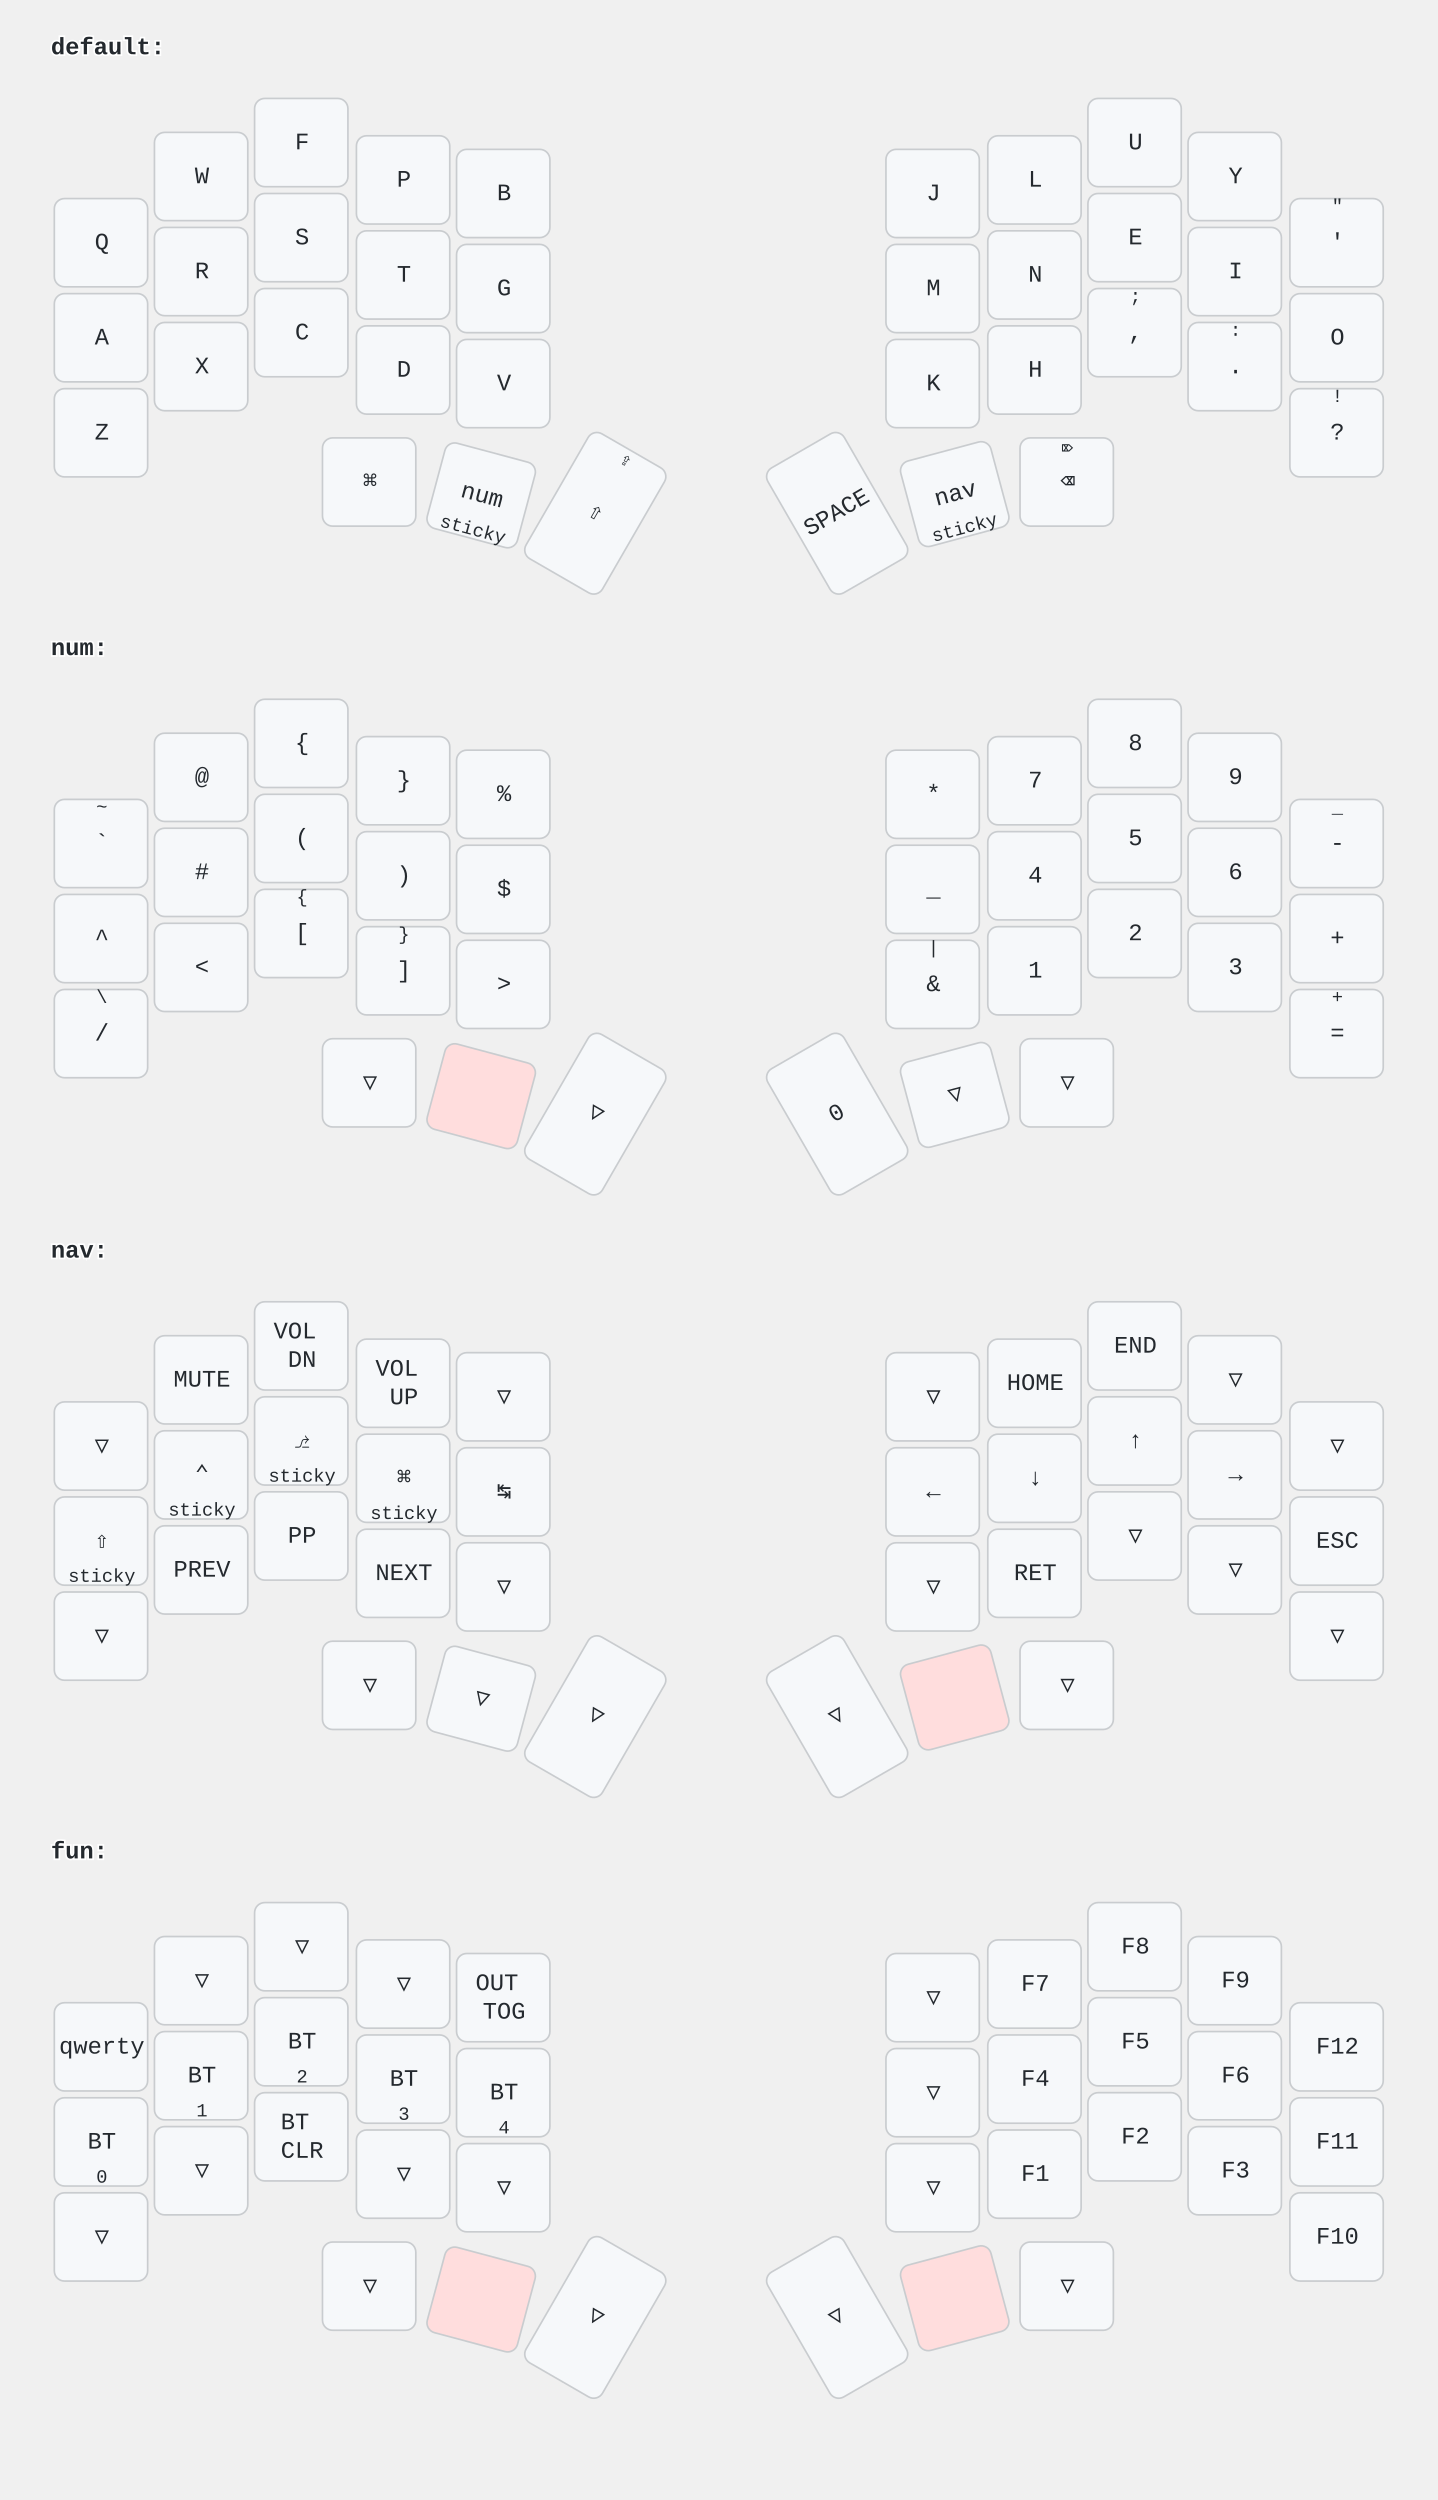
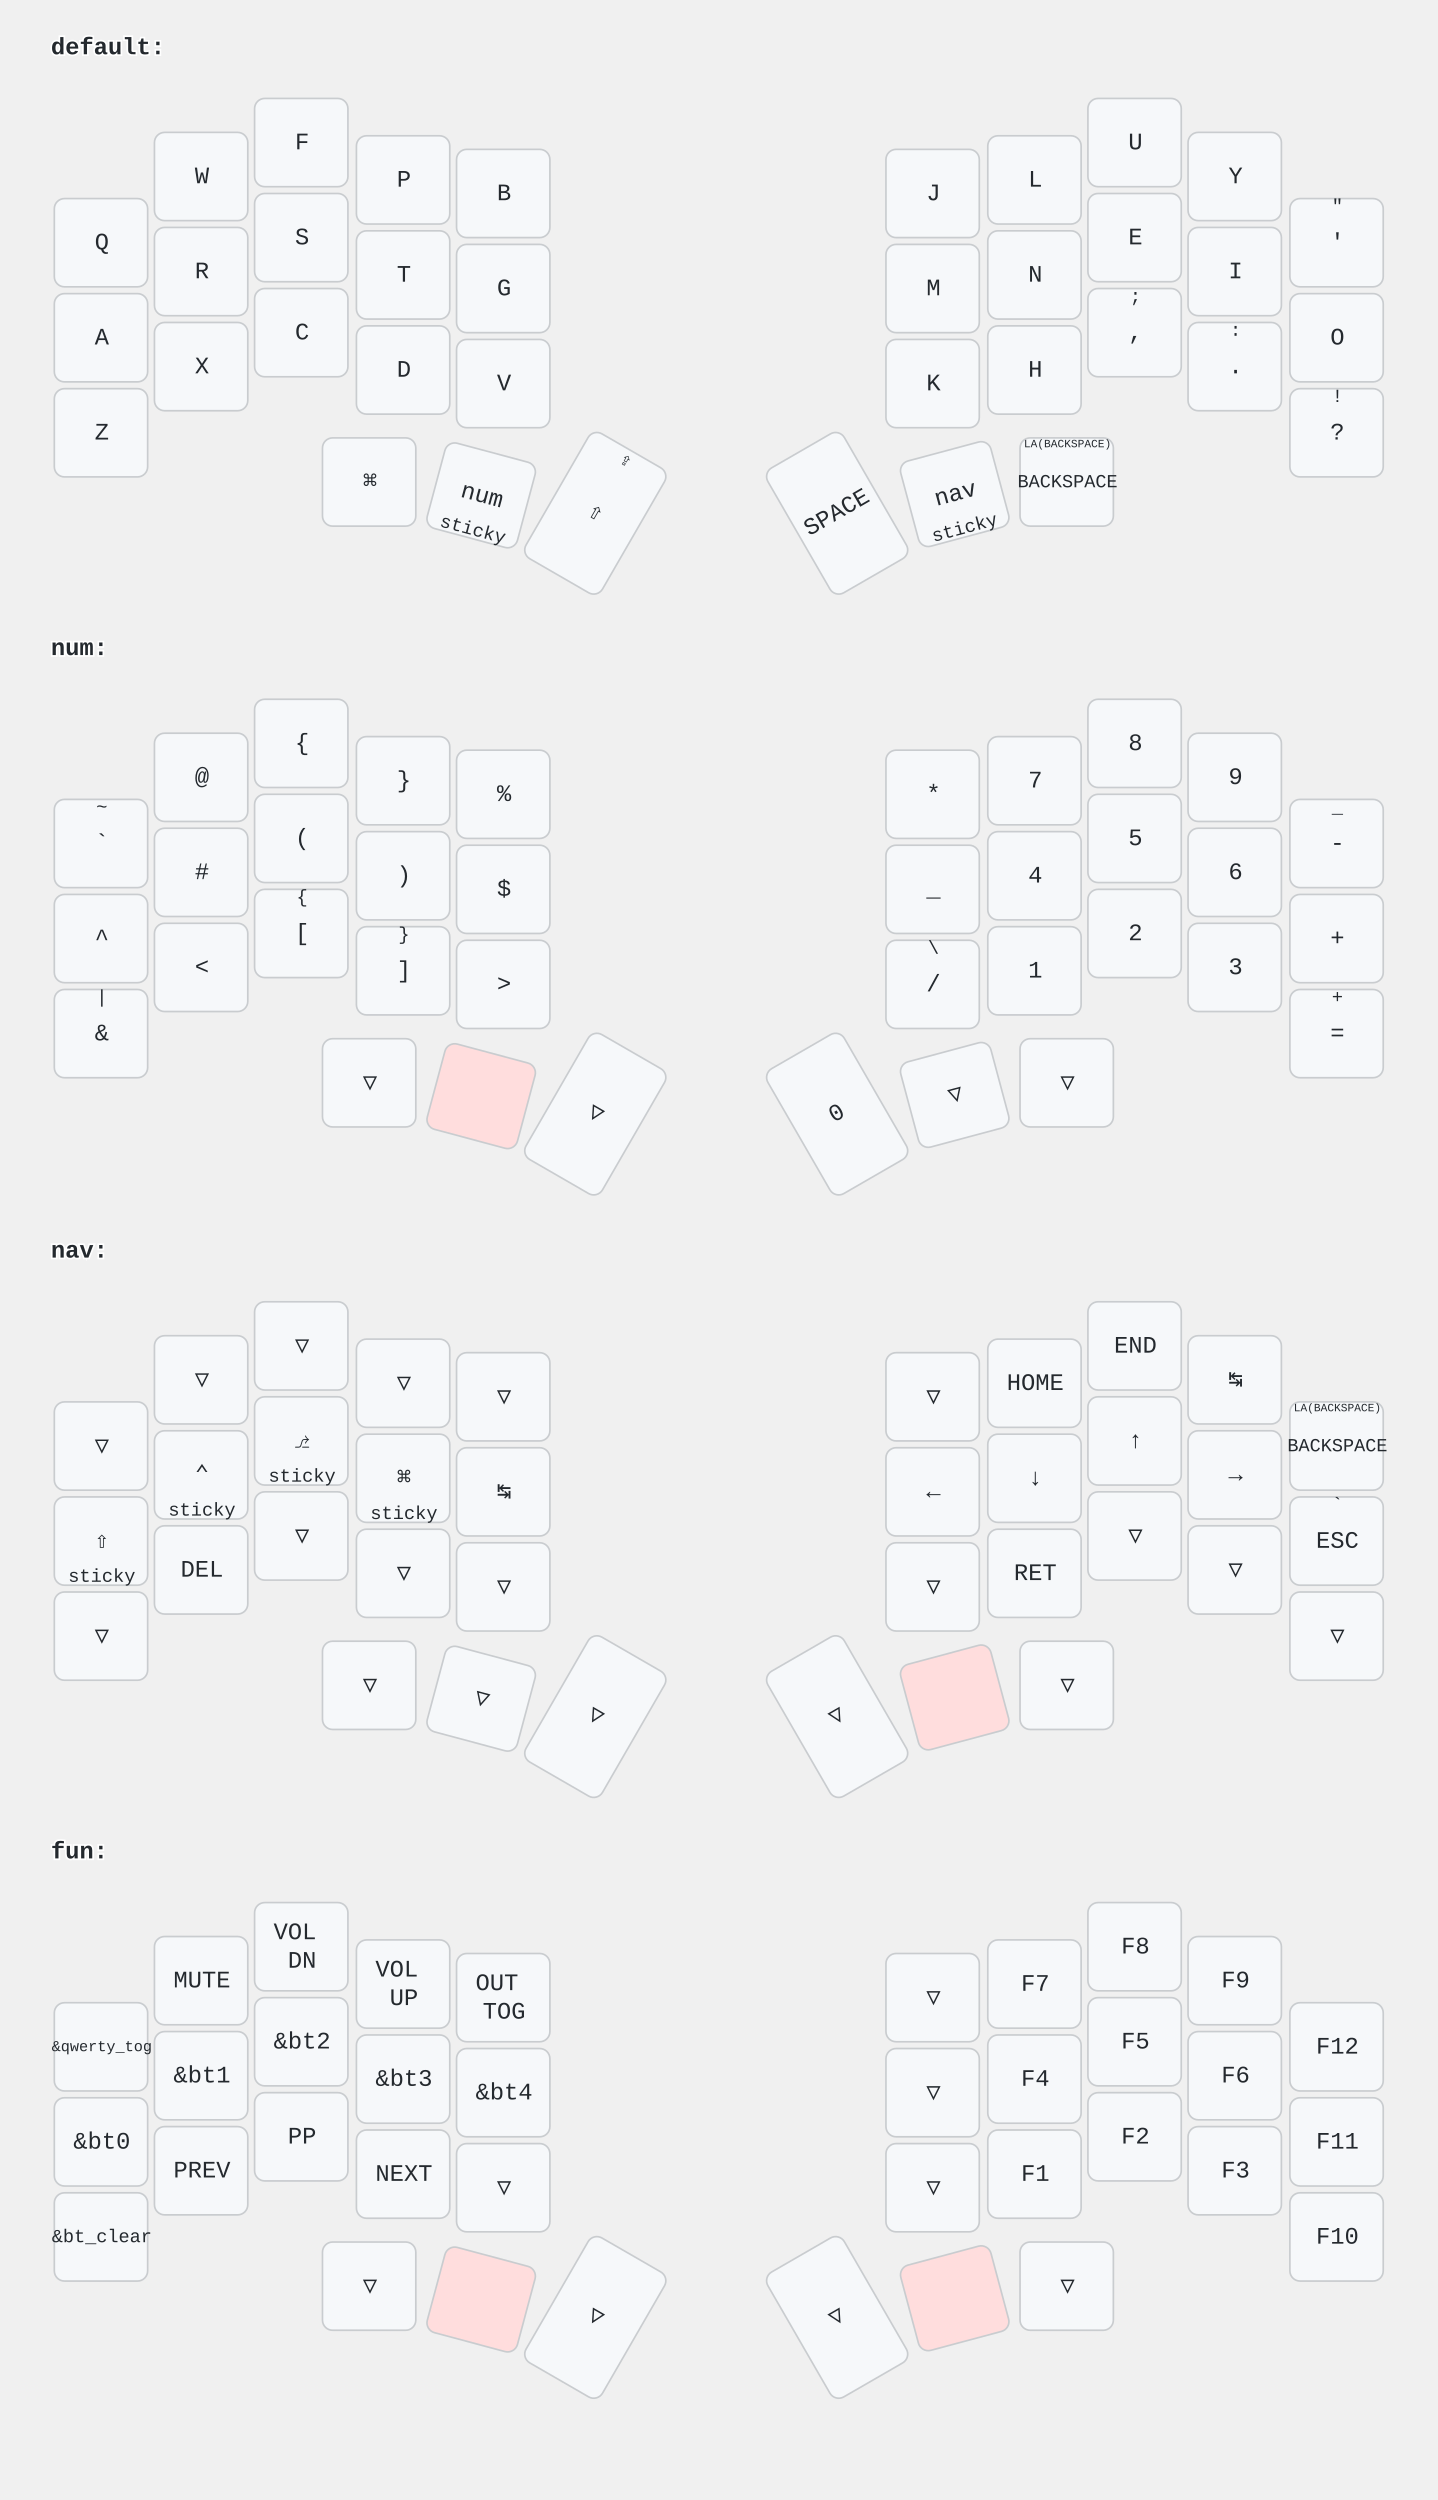
<svg xmlns="http://www.w3.org/2000/svg" width="847" height="1473" viewBox="0 0 847 1473" class="keymap">
  <style>/* font and background color specifications */
svg {
    font-family: SFMono-Regular,Consolas,Liberation Mono,Menlo,monospace;
    font-size: 14px;
    font-kerning: normal;
    text-rendering: optimizeLegibility;
    fill: #24292e;
}

/* default key styling */
rect {
    fill: #f6f8fa;
    stroke: #c9cccf;
    stroke-width: 1;
}

/* color accent for combo boxes */
rect.combo {
    fill: #cdf;
}

/* color accent for held keys */
rect.held, rect.combo.held {
    fill: #fdd;
}

/* color accent for ghost (optional) keys */
rect.ghost, rect.combo.ghost {
    fill: #ddd;
}

text {
    text-anchor: middle;
    dominant-baseline: middle;
}

/* styling for layer labels */
text.label {
    font-weight: bold;
    text-anchor: start;
    stroke: white;
    stroke-width: 2;
    paint-order: stroke;
}

/* styling for combo tap, and key hold/shifted label text */
text.combo, text.hold, text.shifted {
    font-size: 11px;
}

text.hold {
    text-anchor: middle;
    dominant-baseline: auto;
}

text.shifted {
    text-anchor: middle;
    dominant-baseline: hanging;
}

/* styling for hold/shifted label text in combo box */
text.combo.hold, text.combo.shifted {
    font-size: 8px;
}

/* styling for combo dendrons */
path {
    stroke-width: 1;
    stroke: gray;
    fill: none;
}
</style>
  <g transform="translate(30, 0)" class="layer-default">
    <text x="0" y="28" class="label">default:</text>
    <g transform="translate(0, 56)">
      <g transform="translate(30, 87)" class="key keypos-0">
        <rect rx="6" ry="6" x="-28" y="-26" width="55" height="52" class="key" />
        <text x="0" y="0" class="key tap">Q</text>
      </g>
      <g transform="translate(89, 48)" class="key keypos-1">
        <rect rx="6" ry="6" x="-28" y="-26" width="55" height="52" class="key" />
        <text x="0" y="0" class="key tap">W</text>
      </g>
      <g transform="translate(148, 28)" class="key keypos-2">
        <rect rx="6" ry="6" x="-28" y="-26" width="55" height="52" class="key" />
        <text x="0" y="0" class="key tap">F</text>
      </g>
      <g transform="translate(208, 50)" class="key keypos-3">
        <rect rx="6" ry="6" x="-28" y="-26" width="55" height="52" class="key" />
        <text x="0" y="0" class="key tap">P</text>
      </g>
      <g transform="translate(267, 58)" class="key keypos-4">
        <rect rx="6" ry="6" x="-28" y="-26" width="55" height="52" class="key" />
        <text x="0" y="0" class="key tap">B</text>
      </g>
      <g transform="translate(520, 58)" class="key keypos-5">
        <rect rx="6" ry="6" x="-28" y="-26" width="55" height="52" class="key" />
        <text x="0" y="0" class="key tap">J</text>
      </g>
      <g transform="translate(580, 50)" class="key keypos-6">
        <rect rx="6" ry="6" x="-28" y="-26" width="55" height="52" class="key" />
        <text x="0" y="0" class="key tap">L</text>
      </g>
      <g transform="translate(639, 28)" class="key keypos-7">
        <rect rx="6" ry="6" x="-28" y="-26" width="55" height="52" class="key" />
        <text x="0" y="0" class="key tap">U</text>
      </g>
      <g transform="translate(698, 48)" class="key keypos-8">
        <rect rx="6" ry="6" x="-28" y="-26" width="55" height="52" class="key" />
        <text x="0" y="0" class="key tap">Y</text>
      </g>
      <g transform="translate(758, 87)" class="key keypos-9">
        <rect rx="6" ry="6" x="-28" y="-26" width="55" height="52" class="key" />
        <text x="0" y="0" class="key tap">'</text>
        <text x="0" y="-24" class="key shifted">"</text>
      </g>
      <g transform="translate(30, 143)" class="key keypos-10">
        <rect rx="6" ry="6" x="-28" y="-26" width="55" height="52" class="key" />
        <text x="0" y="0" class="key tap">A</text>
      </g>
      <g transform="translate(89, 104)" class="key keypos-11">
        <rect rx="6" ry="6" x="-28" y="-26" width="55" height="52" class="key" />
        <text x="0" y="0" class="key tap">R</text>
      </g>
      <g transform="translate(148, 84)" class="key keypos-12">
        <rect rx="6" ry="6" x="-28" y="-26" width="55" height="52" class="key" />
        <text x="0" y="0" class="key tap">S</text>
      </g>
      <g transform="translate(208, 106)" class="key keypos-13">
        <rect rx="6" ry="6" x="-28" y="-26" width="55" height="52" class="key" />
        <text x="0" y="0" class="key tap">T</text>
      </g>
      <g transform="translate(267, 114)" class="key keypos-14">
        <rect rx="6" ry="6" x="-28" y="-26" width="55" height="52" class="key" />
        <text x="0" y="0" class="key tap">G</text>
      </g>
      <g transform="translate(520, 114)" class="key keypos-15">
        <rect rx="6" ry="6" x="-28" y="-26" width="55" height="52" class="key" />
        <text x="0" y="0" class="key tap">M</text>
      </g>
      <g transform="translate(580, 106)" class="key keypos-16">
        <rect rx="6" ry="6" x="-28" y="-26" width="55" height="52" class="key" />
        <text x="0" y="0" class="key tap">N</text>
      </g>
      <g transform="translate(639, 84)" class="key keypos-17">
        <rect rx="6" ry="6" x="-28" y="-26" width="55" height="52" class="key" />
        <text x="0" y="0" class="key tap">E</text>
      </g>
      <g transform="translate(698, 104)" class="key keypos-18">
        <rect rx="6" ry="6" x="-28" y="-26" width="55" height="52" class="key" />
        <text x="0" y="0" class="key tap">I</text>
      </g>
      <g transform="translate(758, 143)" class="key keypos-19">
        <rect rx="6" ry="6" x="-28" y="-26" width="55" height="52" class="key" />
        <text x="0" y="0" class="key tap">O</text>
      </g>
      <g transform="translate(30, 199)" class="key keypos-20">
        <rect rx="6" ry="6" x="-28" y="-26" width="55" height="52" class="key" />
        <text x="0" y="0" class="key tap">Z</text>
      </g>
      <g transform="translate(89, 160)" class="key keypos-21">
        <rect rx="6" ry="6" x="-28" y="-26" width="55" height="52" class="key" />
        <text x="0" y="0" class="key tap">X</text>
      </g>
      <g transform="translate(148, 140)" class="key keypos-22">
        <rect rx="6" ry="6" x="-28" y="-26" width="55" height="52" class="key" />
        <text x="0" y="0" class="key tap">C</text>
      </g>
      <g transform="translate(208, 162)" class="key keypos-23">
        <rect rx="6" ry="6" x="-28" y="-26" width="55" height="52" class="key" />
        <text x="0" y="0" class="key tap">D</text>
      </g>
      <g transform="translate(267, 170)" class="key keypos-24">
        <rect rx="6" ry="6" x="-28" y="-26" width="55" height="52" class="key" />
        <text x="0" y="0" class="key tap">V</text>
      </g>
      <g transform="translate(520, 170)" class="key keypos-25">
        <rect rx="6" ry="6" x="-28" y="-26" width="55" height="52" class="key" />
        <text x="0" y="0" class="key tap">K</text>
      </g>
      <g transform="translate(580, 162)" class="key keypos-26">
        <rect rx="6" ry="6" x="-28" y="-26" width="55" height="52" class="key" />
        <text x="0" y="0" class="key tap">H</text>
      </g>
      <g transform="translate(639, 140)" class="key keypos-27">
        <rect rx="6" ry="6" x="-28" y="-26" width="55" height="52" class="key" />
        <text x="0" y="0" class="key tap">,</text>
        <text x="0" y="-24" class="key shifted">;</text>
      </g>
      <g transform="translate(698, 160)" class="key keypos-28">
        <rect rx="6" ry="6" x="-28" y="-26" width="55" height="52" class="key" />
        <text x="0" y="0" class="key tap">.</text>
        <text x="0" y="-24" class="key shifted">:</text>
      </g>
      <g transform="translate(758, 199)" class="key keypos-29">
        <rect rx="6" ry="6" x="-28" y="-26" width="55" height="52" class="key" />
        <text x="0" y="0" class="key tap">?</text>
        <text x="0" y="-24" class="key shifted">!</text>
      </g>
      <g transform="translate(188, 228)" class="key keypos-30">
        <rect rx="6" ry="6" x="-28" y="-26" width="55" height="52" class="key" />
        <text x="0" y="0" class="key tap">⌘</text>
      </g>
      <g transform="translate(254, 236) rotate(15.0)" class="key keypos-31">
        <rect rx="6" ry="6" x="-28" y="-26" width="55" height="52" class="key" />
        <text x="0" y="0" class="key tap">num</text>
        <text x="0" y="24" class="key hold">sticky</text>
      </g>
      <g transform="translate(321, 246) rotate(30.0)" class="key keypos-32">
        <rect rx="6" ry="6" x="-26" y="-42" width="52" height="85" class="key" />
        <text x="0" y="0" class="key tap">⇧</text>
        <text x="0" y="-40" class="key shifted">⇪</text>
      </g>
      <g transform="translate(463, 246) rotate(-30.0)" class="key keypos-33">
        <rect rx="6" ry="6" x="-26" y="-42" width="52" height="85" class="key" />
        <text x="0" y="0" class="key tap">SPACE</text>
      </g>
      <g transform="translate(533, 235) rotate(-15.0)" class="key keypos-34">
        <rect rx="6" ry="6" x="-28" y="-26" width="55" height="52" class="key" />
        <text x="0" y="0" class="key tap">nav</text>
        <text x="0" y="24" class="key hold">sticky</text>
      </g>
      <g transform="translate(599, 228)" class="key keypos-35">
        <rect rx="6" ry="6" x="-28" y="-26" width="55" height="52" class="key" />
-         <text x="0" y="0" class="key tap">⌫</text>
-         <text x="0" y="-24" class="key shifted">⌦</text>
+         <text x="0" y="0" class="key tap">
+           <tspan style="font-size: 78%">BACKSPACE</tspan>
+         </text>
+         <text x="0" y="-24" class="key shifted">
+           <tspan style="font-size: 60%">LA(BACKSPACE)</tspan>
+         </text>
      </g>
    </g>
  </g>
  <g transform="translate(30, 354)" class="layer-num">
    <text x="0" y="28" class="label">num:</text>
    <g transform="translate(0, 56)">
      <g transform="translate(30, 87)" class="key keypos-0">
        <rect rx="6" ry="6" x="-28" y="-26" width="55" height="52" class="key" />
        <text x="0" y="0" class="key tap">`</text>
        <text x="0" y="-24" class="key shifted">~</text>
      </g>
      <g transform="translate(89, 48)" class="key keypos-1">
        <rect rx="6" ry="6" x="-28" y="-26" width="55" height="52" class="key" />
        <text x="0" y="0" class="key tap">@</text>
      </g>
      <g transform="translate(148, 28)" class="key keypos-2">
        <rect rx="6" ry="6" x="-28" y="-26" width="55" height="52" class="key" />
        <text x="0" y="0" class="key tap">{</text>
      </g>
      <g transform="translate(208, 50)" class="key keypos-3">
        <rect rx="6" ry="6" x="-28" y="-26" width="55" height="52" class="key" />
        <text x="0" y="0" class="key tap">}</text>
      </g>
      <g transform="translate(267, 58)" class="key keypos-4">
        <rect rx="6" ry="6" x="-28" y="-26" width="55" height="52" class="key" />
        <text x="0" y="0" class="key tap">%</text>
      </g>
      <g transform="translate(520, 58)" class="key keypos-5">
        <rect rx="6" ry="6" x="-28" y="-26" width="55" height="52" class="key" />
        <text x="0" y="0" class="key tap">*</text>
      </g>
      <g transform="translate(580, 50)" class="key keypos-6">
        <rect rx="6" ry="6" x="-28" y="-26" width="55" height="52" class="key" />
        <text x="0" y="0" class="key tap">7</text>
      </g>
      <g transform="translate(639, 28)" class="key keypos-7">
        <rect rx="6" ry="6" x="-28" y="-26" width="55" height="52" class="key" />
        <text x="0" y="0" class="key tap">8</text>
      </g>
      <g transform="translate(698, 48)" class="key keypos-8">
        <rect rx="6" ry="6" x="-28" y="-26" width="55" height="52" class="key" />
        <text x="0" y="0" class="key tap">9</text>
      </g>
      <g transform="translate(758, 87)" class="key keypos-9">
        <rect rx="6" ry="6" x="-28" y="-26" width="55" height="52" class="key" />
        <text x="0" y="0" class="key tap">-</text>
        <text x="0" y="-24" class="key shifted">_</text>
      </g>
      <g transform="translate(30, 143)" class="key keypos-10">
        <rect rx="6" ry="6" x="-28" y="-26" width="55" height="52" class="key" />
        <text x="0" y="0" class="key tap">^</text>
      </g>
      <g transform="translate(89, 104)" class="key keypos-11">
        <rect rx="6" ry="6" x="-28" y="-26" width="55" height="52" class="key" />
        <text x="0" y="0" class="key tap">#</text>
      </g>
      <g transform="translate(148, 84)" class="key keypos-12">
        <rect rx="6" ry="6" x="-28" y="-26" width="55" height="52" class="key" />
        <text x="0" y="0" class="key tap">(</text>
      </g>
      <g transform="translate(208, 106)" class="key keypos-13">
        <rect rx="6" ry="6" x="-28" y="-26" width="55" height="52" class="key" />
        <text x="0" y="0" class="key tap">)</text>
      </g>
      <g transform="translate(267, 114)" class="key keypos-14">
        <rect rx="6" ry="6" x="-28" y="-26" width="55" height="52" class="key" />
        <text x="0" y="0" class="key tap">$</text>
      </g>
      <g transform="translate(520, 114)" class="key keypos-15">
        <rect rx="6" ry="6" x="-28" y="-26" width="55" height="52" class="key" />
        <text x="0" y="0" class="key tap">_</text>
      </g>
      <g transform="translate(580, 106)" class="key keypos-16">
        <rect rx="6" ry="6" x="-28" y="-26" width="55" height="52" class="key" />
        <text x="0" y="0" class="key tap">4</text>
      </g>
      <g transform="translate(639, 84)" class="key keypos-17">
        <rect rx="6" ry="6" x="-28" y="-26" width="55" height="52" class="key" />
        <text x="0" y="0" class="key tap">5</text>
      </g>
      <g transform="translate(698, 104)" class="key keypos-18">
        <rect rx="6" ry="6" x="-28" y="-26" width="55" height="52" class="key" />
        <text x="0" y="0" class="key tap">6</text>
      </g>
      <g transform="translate(758, 143)" class="key keypos-19">
        <rect rx="6" ry="6" x="-28" y="-26" width="55" height="52" class="key" />
        <text x="0" y="0" class="key tap">+</text>
      </g>
      <g transform="translate(30, 199)" class="key keypos-20">
        <rect rx="6" ry="6" x="-28" y="-26" width="55" height="52" class="key" />
+         <text x="0" y="0" class="key tap">&amp;</text>
+         <text x="0" y="-24" class="key shifted">|</text>
+       </g>
+       <g transform="translate(89, 160)" class="key keypos-21">
+         <rect rx="6" ry="6" x="-28" y="-26" width="55" height="52" class="key" />
+         <text x="0" y="0" class="key tap">&lt;</text>
+       </g>
+       <g transform="translate(148, 140)" class="key keypos-22">
+         <rect rx="6" ry="6" x="-28" y="-26" width="55" height="52" class="key" />
+         <text x="0" y="0" class="key tap">[</text>
+         <text x="0" y="-24" class="key shifted">{</text>
+       </g>
+       <g transform="translate(208, 162)" class="key keypos-23">
+         <rect rx="6" ry="6" x="-28" y="-26" width="55" height="52" class="key" />
+         <text x="0" y="0" class="key tap">]</text>
+         <text x="0" y="-24" class="key shifted">}</text>
+       </g>
+       <g transform="translate(267, 170)" class="key keypos-24">
+         <rect rx="6" ry="6" x="-28" y="-26" width="55" height="52" class="key" />
+         <text x="0" y="0" class="key tap">&gt;</text>
+       </g>
+       <g transform="translate(520, 170)" class="key keypos-25">
+         <rect rx="6" ry="6" x="-28" y="-26" width="55" height="52" class="key" />
        <text x="0" y="0" class="key tap">/</text>
        <text x="0" y="-24" class="key shifted">\</text>
-       </g>
-       <g transform="translate(89, 160)" class="key keypos-21">
-         <rect rx="6" ry="6" x="-28" y="-26" width="55" height="52" class="key" />
-         <text x="0" y="0" class="key tap">&lt;</text>
-       </g>
-       <g transform="translate(148, 140)" class="key keypos-22">
-         <rect rx="6" ry="6" x="-28" y="-26" width="55" height="52" class="key" />
-         <text x="0" y="0" class="key tap">[</text>
-         <text x="0" y="-24" class="key shifted">{</text>
-       </g>
-       <g transform="translate(208, 162)" class="key keypos-23">
-         <rect rx="6" ry="6" x="-28" y="-26" width="55" height="52" class="key" />
-         <text x="0" y="0" class="key tap">]</text>
-         <text x="0" y="-24" class="key shifted">}</text>
-       </g>
-       <g transform="translate(267, 170)" class="key keypos-24">
-         <rect rx="6" ry="6" x="-28" y="-26" width="55" height="52" class="key" />
-         <text x="0" y="0" class="key tap">&gt;</text>
-       </g>
-       <g transform="translate(520, 170)" class="key keypos-25">
-         <rect rx="6" ry="6" x="-28" y="-26" width="55" height="52" class="key" />
-         <text x="0" y="0" class="key tap">&amp;</text>
-         <text x="0" y="-24" class="key shifted">|</text>
      </g>
      <g transform="translate(580, 162)" class="key keypos-26">
        <rect rx="6" ry="6" x="-28" y="-26" width="55" height="52" class="key" />
        <text x="0" y="0" class="key tap">1</text>
      </g>
      <g transform="translate(639, 140)" class="key keypos-27">
        <rect rx="6" ry="6" x="-28" y="-26" width="55" height="52" class="key" />
        <text x="0" y="0" class="key tap">2</text>
      </g>
      <g transform="translate(698, 160)" class="key keypos-28">
        <rect rx="6" ry="6" x="-28" y="-26" width="55" height="52" class="key" />
        <text x="0" y="0" class="key tap">3</text>
      </g>
      <g transform="translate(758, 199)" class="key keypos-29">
        <rect rx="6" ry="6" x="-28" y="-26" width="55" height="52" class="key" />
        <text x="0" y="0" class="key tap">=</text>
        <text x="0" y="-24" class="key shifted">+</text>
      </g>
      <g transform="translate(188, 228)" class="key trans keypos-30">
        <rect rx="6" ry="6" x="-28" y="-26" width="55" height="52" class="key trans" />
        <text x="0" y="0" class="key trans tap">▽</text>
      </g>
      <g transform="translate(254, 236) rotate(15.0)" class="key held keypos-31">
        <rect rx="6" ry="6" x="-28" y="-26" width="55" height="52" class="key held" />
      </g>
      <g transform="translate(321, 246) rotate(30.0)" class="key trans keypos-32">
        <rect rx="6" ry="6" x="-26" y="-42" width="52" height="85" class="key trans" />
        <text x="0" y="0" class="key trans tap">▽</text>
      </g>
      <g transform="translate(463, 246) rotate(-30.0)" class="key keypos-33">
        <rect rx="6" ry="6" x="-26" y="-42" width="52" height="85" class="key" />
        <text x="0" y="0" class="key tap">0</text>
      </g>
      <g transform="translate(533, 235) rotate(-15.0)" class="key trans keypos-34">
        <rect rx="6" ry="6" x="-28" y="-26" width="55" height="52" class="key trans" />
        <text x="0" y="0" class="key trans tap">▽</text>
      </g>
      <g transform="translate(599, 228)" class="key trans keypos-35">
        <rect rx="6" ry="6" x="-28" y="-26" width="55" height="52" class="key trans" />
        <text x="0" y="0" class="key trans tap">▽</text>
      </g>
    </g>
  </g>
  <g transform="translate(30, 709)" class="layer-nav">
    <text x="0" y="28" class="label">nav:</text>
    <g transform="translate(0, 56)">
      <g transform="translate(30, 87)" class="key trans keypos-0">
        <rect rx="6" ry="6" x="-28" y="-26" width="55" height="52" class="key trans" />
        <text x="0" y="0" class="key trans tap">▽</text>
      </g>
-       <g transform="translate(89, 48)" class="key keypos-1">
-         <rect rx="6" ry="6" x="-28" y="-26" width="55" height="52" class="key" />
-         <text x="0" y="0" class="key tap">MUTE</text>
-       </g>
-       <g transform="translate(148, 28)" class="key keypos-2">
+       <g transform="translate(89, 48)" class="key trans keypos-1">
+         <rect rx="6" ry="6" x="-28" y="-26" width="55" height="52" class="key trans" />
+         <text x="0" y="0" class="key trans tap">▽</text>
+       </g>
+       <g transform="translate(148, 28)" class="key trans keypos-2">
+         <rect rx="6" ry="6" x="-28" y="-26" width="55" height="52" class="key trans" />
+         <text x="0" y="0" class="key trans tap">▽</text>
+       </g>
+       <g transform="translate(208, 50)" class="key trans keypos-3">
+         <rect rx="6" ry="6" x="-28" y="-26" width="55" height="52" class="key trans" />
+         <text x="0" y="0" class="key trans tap">▽</text>
+       </g>
+       <g transform="translate(267, 58)" class="key trans keypos-4">
+         <rect rx="6" ry="6" x="-28" y="-26" width="55" height="52" class="key trans" />
+         <text x="0" y="0" class="key trans tap">▽</text>
+       </g>
+       <g transform="translate(520, 58)" class="key trans keypos-5">
+         <rect rx="6" ry="6" x="-28" y="-26" width="55" height="52" class="key trans" />
+         <text x="0" y="0" class="key trans tap">▽</text>
+       </g>
+       <g transform="translate(580, 50)" class="key keypos-6">
+         <rect rx="6" ry="6" x="-28" y="-26" width="55" height="52" class="key" />
+         <text x="0" y="0" class="key tap">HOME</text>
+       </g>
+       <g transform="translate(639, 28)" class="key keypos-7">
+         <rect rx="6" ry="6" x="-28" y="-26" width="55" height="52" class="key" />
+         <text x="0" y="0" class="key tap">END</text>
+       </g>
+       <g transform="translate(698, 48)" class="key keypos-8">
+         <rect rx="6" ry="6" x="-28" y="-26" width="55" height="52" class="key" />
+         <text x="0" y="0" class="key tap">↹</text>
+       </g>
+       <g transform="translate(758, 87)" class="key keypos-9">
        <rect rx="6" ry="6" x="-28" y="-26" width="55" height="52" class="key" />
        <text x="0" y="0" class="key tap">
-           <tspan x="0" dy="-0.6em">VOL</tspan>
-           <tspan x="0" dy="1.2em">DN</tspan>
-         </text>
-       </g>
-       <g transform="translate(208, 50)" class="key keypos-3">
-         <rect rx="6" ry="6" x="-28" y="-26" width="55" height="52" class="key" />
-         <text x="0" y="0" class="key tap">
-           <tspan x="0" dy="-0.6em">VOL</tspan>
-           <tspan x="0" dy="1.2em">UP</tspan>
-         </text>
-       </g>
-       <g transform="translate(267, 58)" class="key trans keypos-4">
-         <rect rx="6" ry="6" x="-28" y="-26" width="55" height="52" class="key trans" />
-         <text x="0" y="0" class="key trans tap">▽</text>
-       </g>
-       <g transform="translate(520, 58)" class="key trans keypos-5">
-         <rect rx="6" ry="6" x="-28" y="-26" width="55" height="52" class="key trans" />
-         <text x="0" y="0" class="key trans tap">▽</text>
-       </g>
-       <g transform="translate(580, 50)" class="key keypos-6">
-         <rect rx="6" ry="6" x="-28" y="-26" width="55" height="52" class="key" />
-         <text x="0" y="0" class="key tap">HOME</text>
-       </g>
-       <g transform="translate(639, 28)" class="key keypos-7">
-         <rect rx="6" ry="6" x="-28" y="-26" width="55" height="52" class="key" />
-         <text x="0" y="0" class="key tap">END</text>
-       </g>
-       <g transform="translate(698, 48)" class="key trans keypos-8">
-         <rect rx="6" ry="6" x="-28" y="-26" width="55" height="52" class="key trans" />
-         <text x="0" y="0" class="key trans tap">▽</text>
-       </g>
-       <g transform="translate(758, 87)" class="key trans keypos-9">
-         <rect rx="6" ry="6" x="-28" y="-26" width="55" height="52" class="key trans" />
-         <text x="0" y="0" class="key trans tap">▽</text>
+           <tspan style="font-size: 78%">BACKSPACE</tspan>
+         </text>
+         <text x="0" y="-24" class="key shifted">
+           <tspan style="font-size: 60%">LA(BACKSPACE)</tspan>
+         </text>
      </g>
      <g transform="translate(30, 143)" class="key keypos-10">
        <rect rx="6" ry="6" x="-28" y="-26" width="55" height="52" class="key" />
        <text x="0" y="0" class="key tap">⇧</text>
        <text x="0" y="24" class="key hold">sticky</text>
      </g>
      <g transform="translate(89, 104)" class="key keypos-11">
        <rect rx="6" ry="6" x="-28" y="-26" width="55" height="52" class="key" />
        <text x="0" y="0" class="key tap">⌃</text>
        <text x="0" y="24" class="key hold">sticky</text>
      </g>
      <g transform="translate(148, 84)" class="key keypos-12">
        <rect rx="6" ry="6" x="-28" y="-26" width="55" height="52" class="key" />
        <text x="0" y="0" class="key tap">⎇</text>
        <text x="0" y="24" class="key hold">sticky</text>
      </g>
      <g transform="translate(208, 106)" class="key keypos-13">
        <rect rx="6" ry="6" x="-28" y="-26" width="55" height="52" class="key" />
        <text x="0" y="0" class="key tap">⌘</text>
        <text x="0" y="24" class="key hold">sticky</text>
      </g>
      <g transform="translate(267, 114)" class="key keypos-14">
        <rect rx="6" ry="6" x="-28" y="-26" width="55" height="52" class="key" />
        <text x="0" y="0" class="key tap">↹</text>
      </g>
      <g transform="translate(520, 114)" class="key keypos-15">
        <rect rx="6" ry="6" x="-28" y="-26" width="55" height="52" class="key" />
        <text x="0" y="0" class="key tap">←</text>
      </g>
      <g transform="translate(580, 106)" class="key keypos-16">
        <rect rx="6" ry="6" x="-28" y="-26" width="55" height="52" class="key" />
        <text x="0" y="0" class="key tap">↓</text>
      </g>
      <g transform="translate(639, 84)" class="key keypos-17">
        <rect rx="6" ry="6" x="-28" y="-26" width="55" height="52" class="key" />
        <text x="0" y="0" class="key tap">↑</text>
      </g>
      <g transform="translate(698, 104)" class="key keypos-18">
        <rect rx="6" ry="6" x="-28" y="-26" width="55" height="52" class="key" />
        <text x="0" y="0" class="key tap">→</text>
      </g>
      <g transform="translate(758, 143)" class="key keypos-19">
        <rect rx="6" ry="6" x="-28" y="-26" width="55" height="52" class="key" />
        <text x="0" y="0" class="key tap">ESC</text>
+         <text x="0" y="-24" class="key shifted">`</text>
      </g>
      <g transform="translate(30, 199)" class="key trans keypos-20">
        <rect rx="6" ry="6" x="-28" y="-26" width="55" height="52" class="key trans" />
        <text x="0" y="0" class="key trans tap">▽</text>
      </g>
      <g transform="translate(89, 160)" class="key keypos-21">
        <rect rx="6" ry="6" x="-28" y="-26" width="55" height="52" class="key" />
-         <text x="0" y="0" class="key tap">PREV</text>
-       </g>
-       <g transform="translate(148, 140)" class="key keypos-22">
-         <rect rx="6" ry="6" x="-28" y="-26" width="55" height="52" class="key" />
-         <text x="0" y="0" class="key tap">PP</text>
-       </g>
-       <g transform="translate(208, 162)" class="key keypos-23">
-         <rect rx="6" ry="6" x="-28" y="-26" width="55" height="52" class="key" />
-         <text x="0" y="0" class="key tap">NEXT</text>
+         <text x="0" y="0" class="key tap">DEL</text>
+       </g>
+       <g transform="translate(148, 140)" class="key trans keypos-22">
+         <rect rx="6" ry="6" x="-28" y="-26" width="55" height="52" class="key trans" />
+         <text x="0" y="0" class="key trans tap">▽</text>
+       </g>
+       <g transform="translate(208, 162)" class="key trans keypos-23">
+         <rect rx="6" ry="6" x="-28" y="-26" width="55" height="52" class="key trans" />
+         <text x="0" y="0" class="key trans tap">▽</text>
      </g>
      <g transform="translate(267, 170)" class="key trans keypos-24">
        <rect rx="6" ry="6" x="-28" y="-26" width="55" height="52" class="key trans" />
        <text x="0" y="0" class="key trans tap">▽</text>
      </g>
      <g transform="translate(520, 170)" class="key trans keypos-25">
        <rect rx="6" ry="6" x="-28" y="-26" width="55" height="52" class="key trans" />
        <text x="0" y="0" class="key trans tap">▽</text>
      </g>
      <g transform="translate(580, 162)" class="key keypos-26">
        <rect rx="6" ry="6" x="-28" y="-26" width="55" height="52" class="key" />
        <text x="0" y="0" class="key tap">RET</text>
      </g>
      <g transform="translate(639, 140)" class="key trans keypos-27">
        <rect rx="6" ry="6" x="-28" y="-26" width="55" height="52" class="key trans" />
        <text x="0" y="0" class="key trans tap">▽</text>
      </g>
      <g transform="translate(698, 160)" class="key trans keypos-28">
        <rect rx="6" ry="6" x="-28" y="-26" width="55" height="52" class="key trans" />
        <text x="0" y="0" class="key trans tap">▽</text>
      </g>
      <g transform="translate(758, 199)" class="key trans keypos-29">
        <rect rx="6" ry="6" x="-28" y="-26" width="55" height="52" class="key trans" />
        <text x="0" y="0" class="key trans tap">▽</text>
      </g>
      <g transform="translate(188, 228)" class="key trans keypos-30">
        <rect rx="6" ry="6" x="-28" y="-26" width="55" height="52" class="key trans" />
        <text x="0" y="0" class="key trans tap">▽</text>
      </g>
      <g transform="translate(254, 236) rotate(15.0)" class="key trans keypos-31">
        <rect rx="6" ry="6" x="-28" y="-26" width="55" height="52" class="key trans" />
        <text x="0" y="0" class="key trans tap">▽</text>
      </g>
      <g transform="translate(321, 246) rotate(30.0)" class="key trans keypos-32">
        <rect rx="6" ry="6" x="-26" y="-42" width="52" height="85" class="key trans" />
        <text x="0" y="0" class="key trans tap">▽</text>
      </g>
      <g transform="translate(463, 246) rotate(-30.0)" class="key trans keypos-33">
        <rect rx="6" ry="6" x="-26" y="-42" width="52" height="85" class="key trans" />
        <text x="0" y="0" class="key trans tap">▽</text>
      </g>
      <g transform="translate(533, 235) rotate(-15.0)" class="key held keypos-34">
        <rect rx="6" ry="6" x="-28" y="-26" width="55" height="52" class="key held" />
      </g>
      <g transform="translate(599, 228)" class="key trans keypos-35">
        <rect rx="6" ry="6" x="-28" y="-26" width="55" height="52" class="key trans" />
        <text x="0" y="0" class="key trans tap">▽</text>
      </g>
    </g>
  </g>
  <g transform="translate(30, 1063)" class="layer-fun">
    <text x="0" y="28" class="label">fun:</text>
    <g transform="translate(0, 56)">
      <g transform="translate(30, 87)" class="key keypos-0">
        <rect rx="6" ry="6" x="-28" y="-26" width="55" height="52" class="key" />
-         <text x="0" y="0" class="key tap">qwerty</text>
-       </g>
-       <g transform="translate(89, 48)" class="key trans keypos-1">
-         <rect rx="6" ry="6" x="-28" y="-26" width="55" height="52" class="key trans" />
-         <text x="0" y="0" class="key trans tap">▽</text>
-       </g>
-       <g transform="translate(148, 28)" class="key trans keypos-2">
-         <rect rx="6" ry="6" x="-28" y="-26" width="55" height="52" class="key trans" />
-         <text x="0" y="0" class="key trans tap">▽</text>
-       </g>
-       <g transform="translate(208, 50)" class="key trans keypos-3">
-         <rect rx="6" ry="6" x="-28" y="-26" width="55" height="52" class="key trans" />
-         <text x="0" y="0" class="key trans tap">▽</text>
+         <text x="0" y="0" class="key tap">
+           <tspan style="font-size: 64%">&amp;qwerty_tog</tspan>
+         </text>
+       </g>
+       <g transform="translate(89, 48)" class="key keypos-1">
+         <rect rx="6" ry="6" x="-28" y="-26" width="55" height="52" class="key" />
+         <text x="0" y="0" class="key tap">MUTE</text>
+       </g>
+       <g transform="translate(148, 28)" class="key keypos-2">
+         <rect rx="6" ry="6" x="-28" y="-26" width="55" height="52" class="key" />
+         <text x="0" y="0" class="key tap">
+           <tspan x="0" dy="-0.6em">VOL</tspan>
+           <tspan x="0" dy="1.2em">DN</tspan>
+         </text>
+       </g>
+       <g transform="translate(208, 50)" class="key keypos-3">
+         <rect rx="6" ry="6" x="-28" y="-26" width="55" height="52" class="key" />
+         <text x="0" y="0" class="key tap">
+           <tspan x="0" dy="-0.6em">VOL</tspan>
+           <tspan x="0" dy="1.2em">UP</tspan>
+         </text>
      </g>
      <g transform="translate(267, 58)" class="key keypos-4">
        <rect rx="6" ry="6" x="-28" y="-26" width="55" height="52" class="key" />
        <text x="0" y="0" class="key tap">
          <tspan x="0" dy="-0.6em">OUT</tspan>
          <tspan x="0" dy="1.2em">TOG</tspan>
        </text>
      </g>
      <g transform="translate(520, 58)" class="key trans keypos-5">
        <rect rx="6" ry="6" x="-28" y="-26" width="55" height="52" class="key trans" />
        <text x="0" y="0" class="key trans tap">▽</text>
      </g>
      <g transform="translate(580, 50)" class="key keypos-6">
        <rect rx="6" ry="6" x="-28" y="-26" width="55" height="52" class="key" />
        <text x="0" y="0" class="key tap">F7</text>
      </g>
      <g transform="translate(639, 28)" class="key keypos-7">
        <rect rx="6" ry="6" x="-28" y="-26" width="55" height="52" class="key" />
        <text x="0" y="0" class="key tap">F8</text>
      </g>
      <g transform="translate(698, 48)" class="key keypos-8">
        <rect rx="6" ry="6" x="-28" y="-26" width="55" height="52" class="key" />
        <text x="0" y="0" class="key tap">F9</text>
      </g>
      <g transform="translate(758, 87)" class="key keypos-9">
        <rect rx="6" ry="6" x="-28" y="-26" width="55" height="52" class="key" />
        <text x="0" y="0" class="key tap">F12</text>
      </g>
      <g transform="translate(30, 143)" class="key keypos-10">
        <rect rx="6" ry="6" x="-28" y="-26" width="55" height="52" class="key" />
-         <text x="0" y="0" class="key tap">BT</text>
-         <text x="0" y="24" class="key hold">0</text>
+         <text x="0" y="0" class="key tap">&amp;bt0</text>
      </g>
      <g transform="translate(89, 104)" class="key keypos-11">
        <rect rx="6" ry="6" x="-28" y="-26" width="55" height="52" class="key" />
-         <text x="0" y="0" class="key tap">BT</text>
-         <text x="0" y="24" class="key hold">1</text>
+         <text x="0" y="0" class="key tap">&amp;bt1</text>
      </g>
      <g transform="translate(148, 84)" class="key keypos-12">
        <rect rx="6" ry="6" x="-28" y="-26" width="55" height="52" class="key" />
-         <text x="0" y="0" class="key tap">BT</text>
-         <text x="0" y="24" class="key hold">2</text>
+         <text x="0" y="0" class="key tap">&amp;bt2</text>
      </g>
      <g transform="translate(208, 106)" class="key keypos-13">
        <rect rx="6" ry="6" x="-28" y="-26" width="55" height="52" class="key" />
-         <text x="0" y="0" class="key tap">BT</text>
-         <text x="0" y="24" class="key hold">3</text>
+         <text x="0" y="0" class="key tap">&amp;bt3</text>
      </g>
      <g transform="translate(267, 114)" class="key keypos-14">
        <rect rx="6" ry="6" x="-28" y="-26" width="55" height="52" class="key" />
-         <text x="0" y="0" class="key tap">BT</text>
-         <text x="0" y="24" class="key hold">4</text>
+         <text x="0" y="0" class="key tap">&amp;bt4</text>
      </g>
      <g transform="translate(520, 114)" class="key trans keypos-15">
        <rect rx="6" ry="6" x="-28" y="-26" width="55" height="52" class="key trans" />
        <text x="0" y="0" class="key trans tap">▽</text>
      </g>
      <g transform="translate(580, 106)" class="key keypos-16">
        <rect rx="6" ry="6" x="-28" y="-26" width="55" height="52" class="key" />
        <text x="0" y="0" class="key tap">F4</text>
      </g>
      <g transform="translate(639, 84)" class="key keypos-17">
        <rect rx="6" ry="6" x="-28" y="-26" width="55" height="52" class="key" />
        <text x="0" y="0" class="key tap">F5</text>
      </g>
      <g transform="translate(698, 104)" class="key keypos-18">
        <rect rx="6" ry="6" x="-28" y="-26" width="55" height="52" class="key" />
        <text x="0" y="0" class="key tap">F6</text>
      </g>
      <g transform="translate(758, 143)" class="key keypos-19">
        <rect rx="6" ry="6" x="-28" y="-26" width="55" height="52" class="key" />
        <text x="0" y="0" class="key tap">F11</text>
      </g>
-       <g transform="translate(30, 199)" class="key trans keypos-20">
-         <rect rx="6" ry="6" x="-28" y="-26" width="55" height="52" class="key trans" />
-         <text x="0" y="0" class="key trans tap">▽</text>
-       </g>
-       <g transform="translate(89, 160)" class="key trans keypos-21">
-         <rect rx="6" ry="6" x="-28" y="-26" width="55" height="52" class="key trans" />
-         <text x="0" y="0" class="key trans tap">▽</text>
+       <g transform="translate(30, 199)" class="key keypos-20">
+         <rect rx="6" ry="6" x="-28" y="-26" width="55" height="52" class="key" />
+         <text x="0" y="0" class="key tap">
+           <tspan style="font-size: 78%">&amp;bt_clear</tspan>
+         </text>
+       </g>
+       <g transform="translate(89, 160)" class="key keypos-21">
+         <rect rx="6" ry="6" x="-28" y="-26" width="55" height="52" class="key" />
+         <text x="0" y="0" class="key tap">PREV</text>
      </g>
      <g transform="translate(148, 140)" class="key keypos-22">
        <rect rx="6" ry="6" x="-28" y="-26" width="55" height="52" class="key" />
-         <text x="0" y="0" class="key tap">
-           <tspan x="0" dy="-0.6em">BT</tspan>
-           <tspan x="0" dy="1.2em">CLR</tspan>
-         </text>
-       </g>
-       <g transform="translate(208, 162)" class="key trans keypos-23">
-         <rect rx="6" ry="6" x="-28" y="-26" width="55" height="52" class="key trans" />
-         <text x="0" y="0" class="key trans tap">▽</text>
+         <text x="0" y="0" class="key tap">PP</text>
+       </g>
+       <g transform="translate(208, 162)" class="key keypos-23">
+         <rect rx="6" ry="6" x="-28" y="-26" width="55" height="52" class="key" />
+         <text x="0" y="0" class="key tap">NEXT</text>
      </g>
      <g transform="translate(267, 170)" class="key trans keypos-24">
        <rect rx="6" ry="6" x="-28" y="-26" width="55" height="52" class="key trans" />
        <text x="0" y="0" class="key trans tap">▽</text>
      </g>
      <g transform="translate(520, 170)" class="key trans keypos-25">
        <rect rx="6" ry="6" x="-28" y="-26" width="55" height="52" class="key trans" />
        <text x="0" y="0" class="key trans tap">▽</text>
      </g>
      <g transform="translate(580, 162)" class="key keypos-26">
        <rect rx="6" ry="6" x="-28" y="-26" width="55" height="52" class="key" />
        <text x="0" y="0" class="key tap">F1</text>
      </g>
      <g transform="translate(639, 140)" class="key keypos-27">
        <rect rx="6" ry="6" x="-28" y="-26" width="55" height="52" class="key" />
        <text x="0" y="0" class="key tap">F2</text>
      </g>
      <g transform="translate(698, 160)" class="key keypos-28">
        <rect rx="6" ry="6" x="-28" y="-26" width="55" height="52" class="key" />
        <text x="0" y="0" class="key tap">F3</text>
      </g>
      <g transform="translate(758, 199)" class="key keypos-29">
        <rect rx="6" ry="6" x="-28" y="-26" width="55" height="52" class="key" />
        <text x="0" y="0" class="key tap">F10</text>
      </g>
      <g transform="translate(188, 228)" class="key trans keypos-30">
        <rect rx="6" ry="6" x="-28" y="-26" width="55" height="52" class="key trans" />
        <text x="0" y="0" class="key trans tap">▽</text>
      </g>
      <g transform="translate(254, 236) rotate(15.0)" class="key held keypos-31">
        <rect rx="6" ry="6" x="-28" y="-26" width="55" height="52" class="key held" />
      </g>
      <g transform="translate(321, 246) rotate(30.0)" class="key trans keypos-32">
        <rect rx="6" ry="6" x="-26" y="-42" width="52" height="85" class="key trans" />
        <text x="0" y="0" class="key trans tap">▽</text>
      </g>
      <g transform="translate(463, 246) rotate(-30.0)" class="key trans keypos-33">
        <rect rx="6" ry="6" x="-26" y="-42" width="52" height="85" class="key trans" />
        <text x="0" y="0" class="key trans tap">▽</text>
      </g>
      <g transform="translate(533, 235) rotate(-15.0)" class="key held keypos-34">
        <rect rx="6" ry="6" x="-28" y="-26" width="55" height="52" class="key held" />
      </g>
      <g transform="translate(599, 228)" class="key trans keypos-35">
        <rect rx="6" ry="6" x="-28" y="-26" width="55" height="52" class="key trans" />
        <text x="0" y="0" class="key trans tap">▽</text>
      </g>
    </g>
  </g>
</svg>
